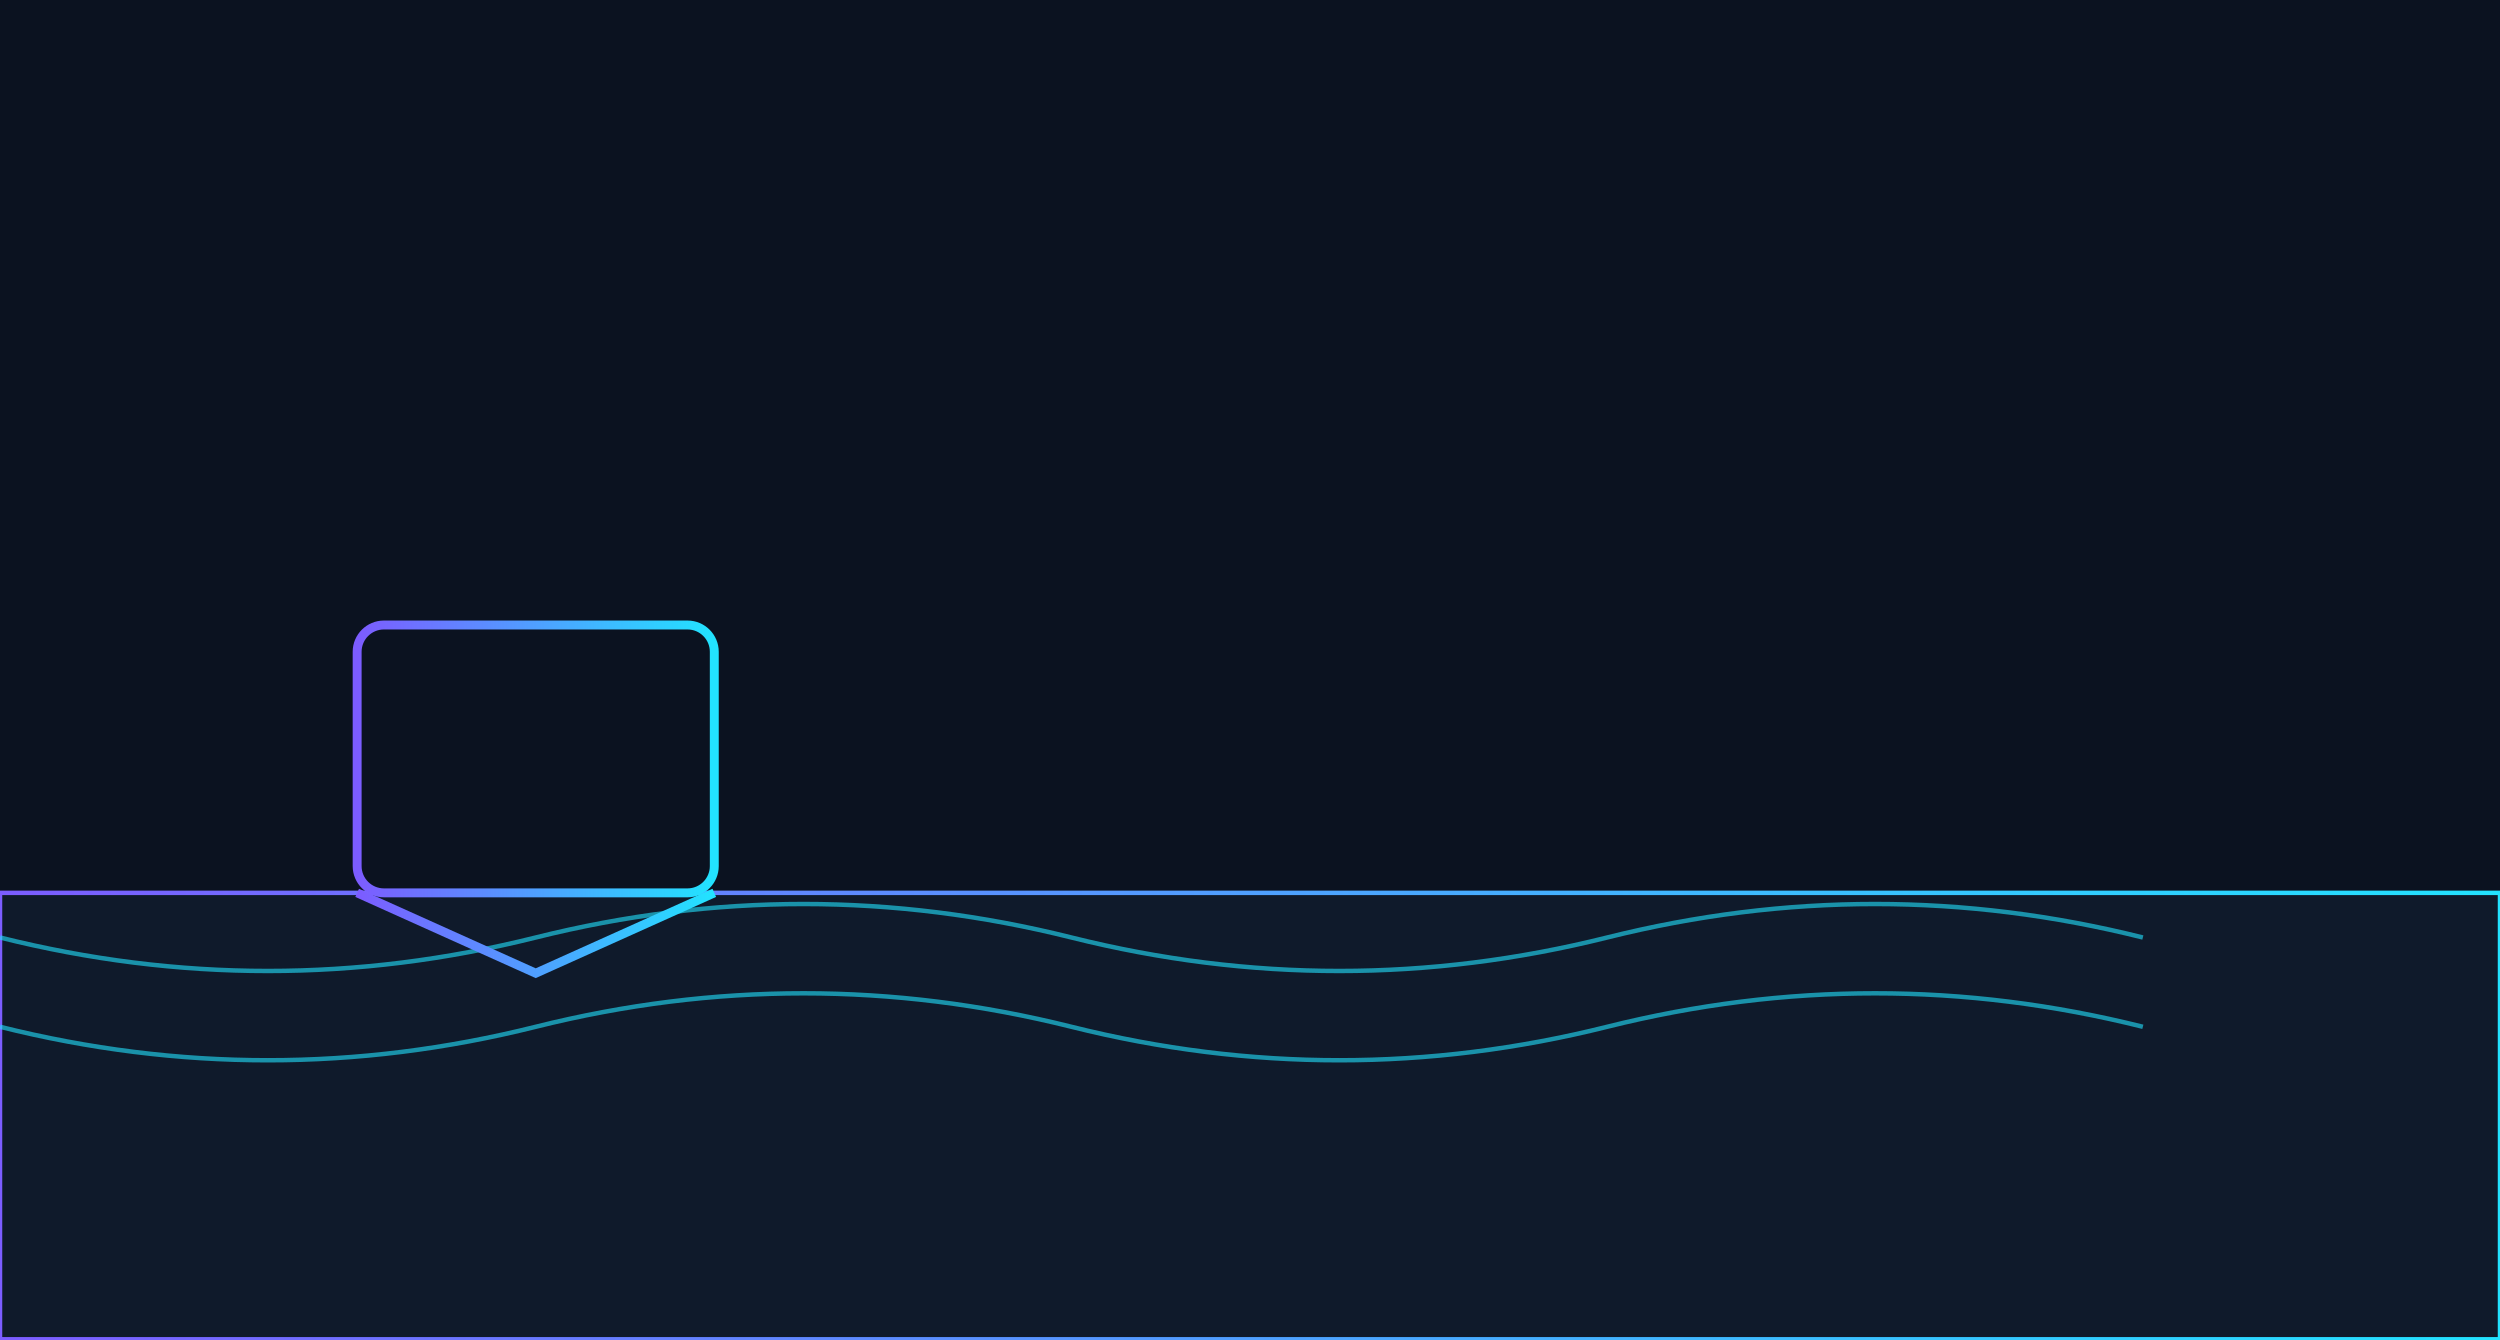
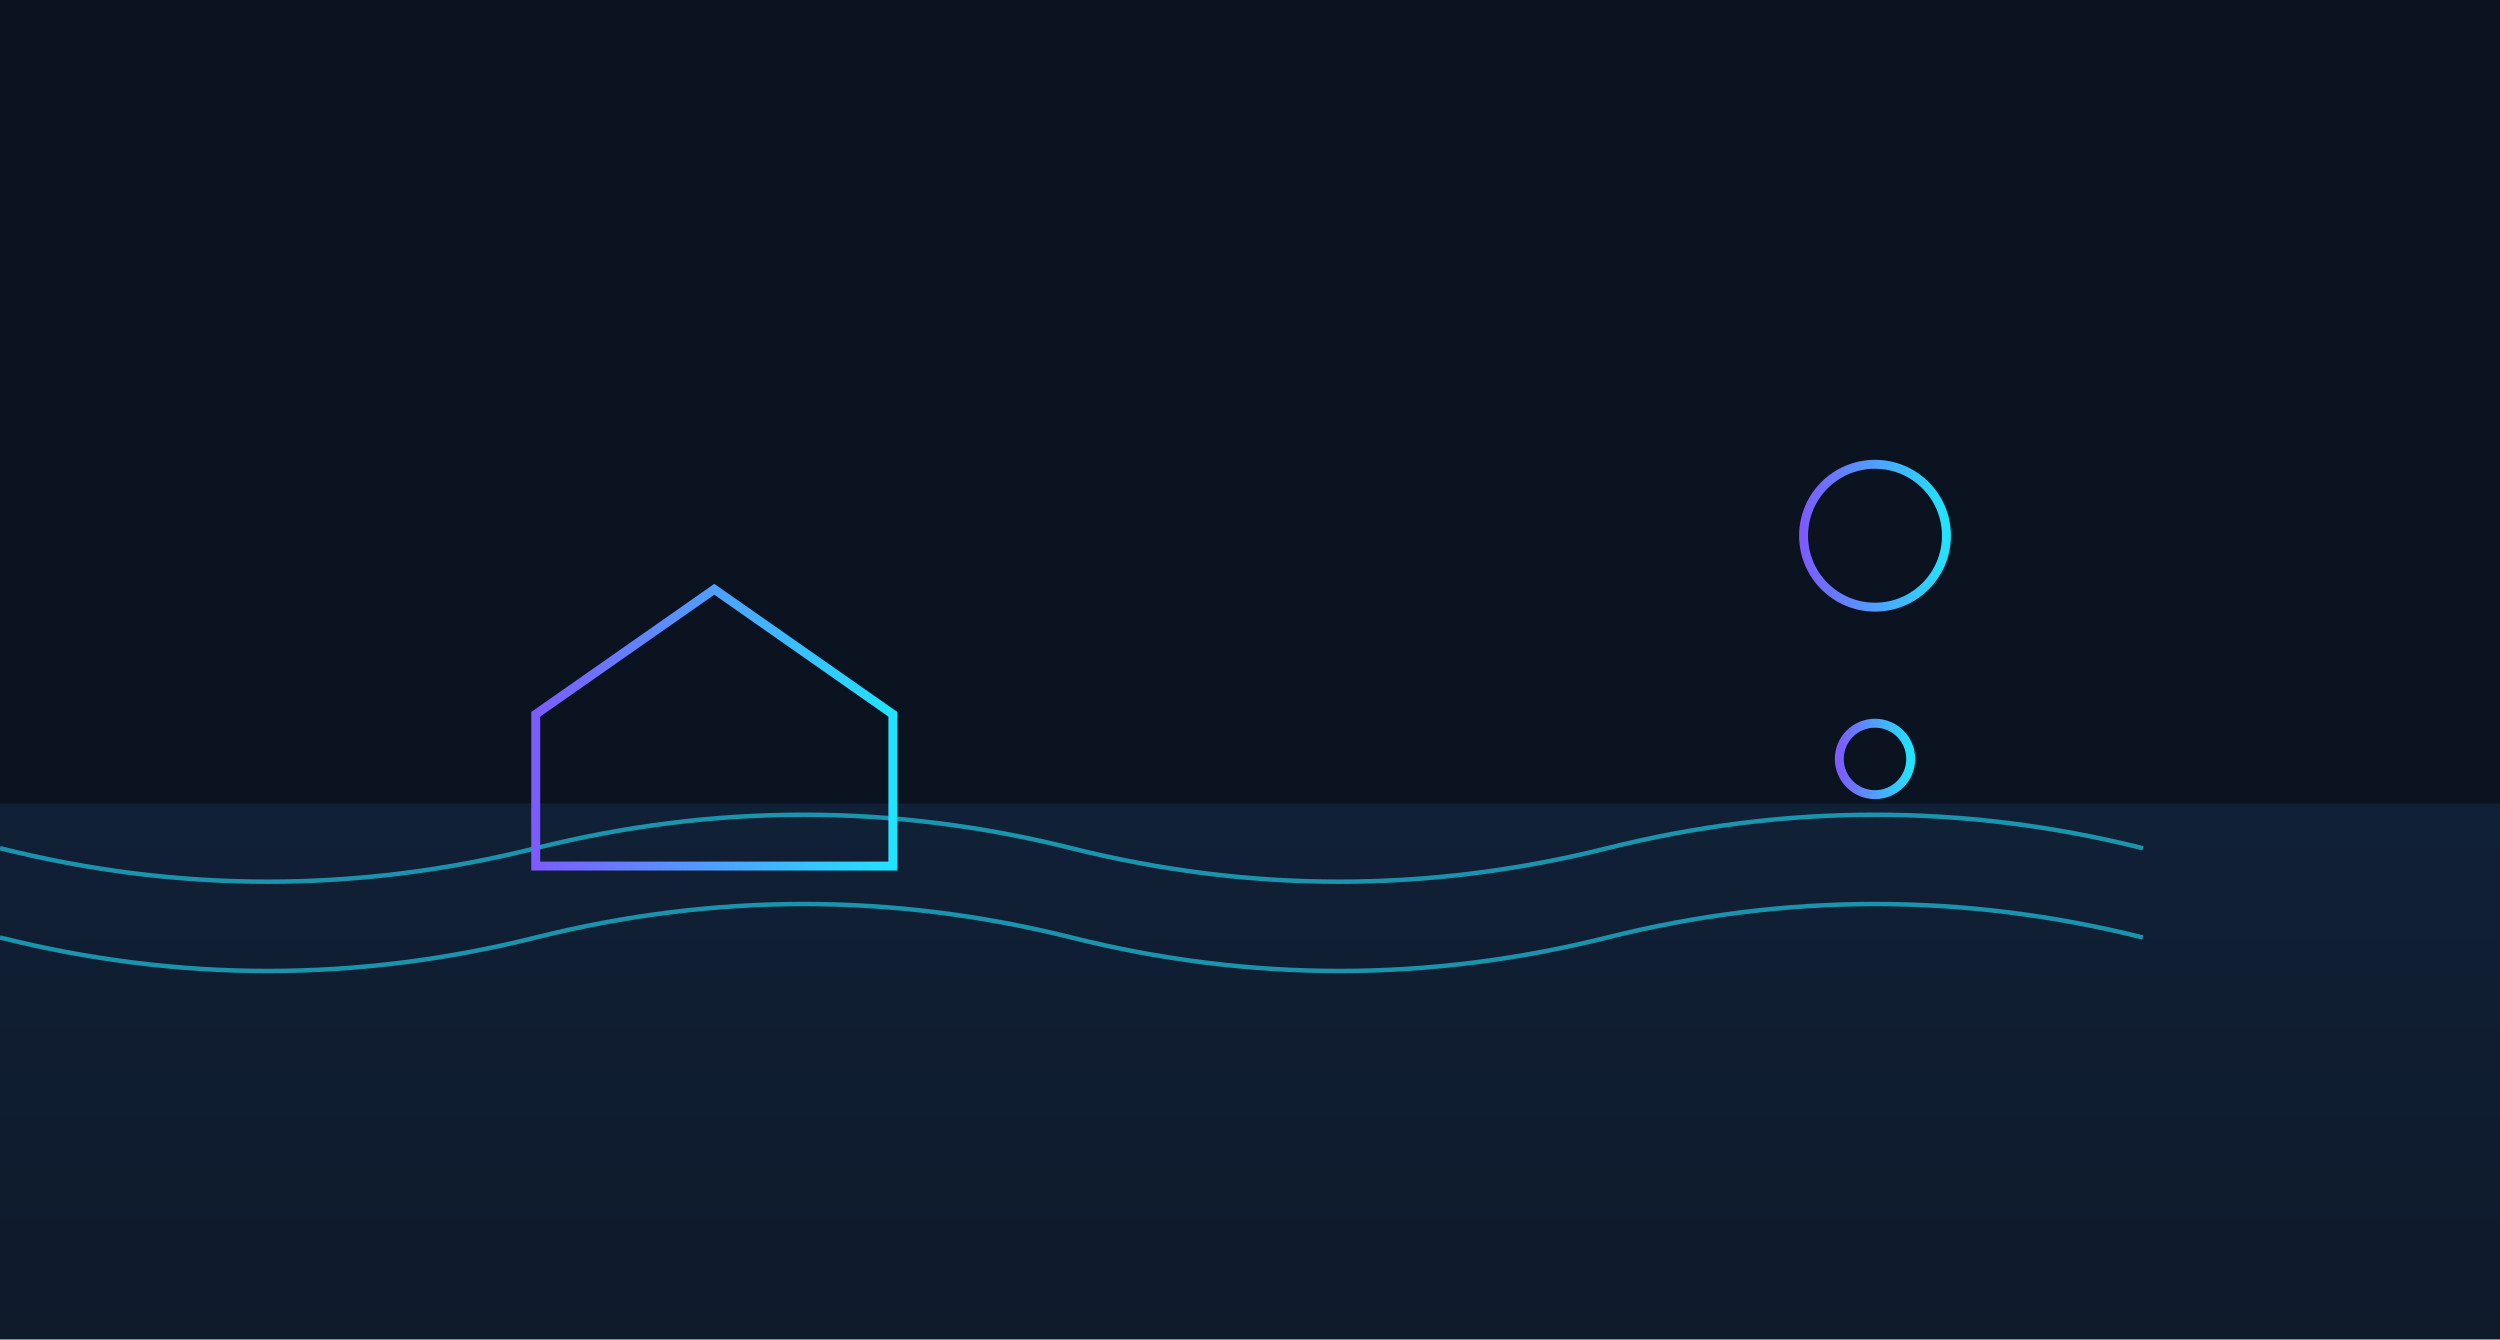
- <svg xmlns="http://www.w3.org/2000/svg" viewBox="0 0 560 300" role="img" aria-label="Floods illustration placeholder">
+ <svg xmlns="http://www.w3.org/2000/svg" viewBox="0 0 560 300" role="img" aria-label="Flood response illustration">
  <defs>
    <linearGradient id="g" x1="0" x2="1">
      <stop offset="0%" stop-color="#7c5cff" />
      <stop offset="100%" stop-color="#22e3ff" />
    </linearGradient>
+     <linearGradient id="water" x1="0" y1="0" x2="0" y2="1">
+       <stop offset="0%" stop-color="#102036" />
+       <stop offset="100%" stop-color="#0f1a2b" />
+     </linearGradient>
  </defs>
  <rect width="100%" height="100%" fill="#0b1220" />
-   <g>
-     <rect x="0" y="200" width="560" height="100" fill="#0f1a2b" stroke="url(#g)" />
-     <g stroke="#22e3ff" stroke-opacity="0.6" fill="none">
-       <path d="M0 210c40 10 80 10 120 0s80-10 120 0 80 10 120 0 80-10 120 0" />
-       <path d="M0 230c40 10 80 10 120 0s80-10 120 0 80 10 120 0 80-10 120 0" />
-     </g>
-     <g stroke="url(#g)" fill="none" stroke-width="2">
-       <rect x="80" y="140" width="80" height="60" rx="6" />
-       <path d="M80 200l40 18 40-18" />
-     </g>
+   <rect x="0" y="180" width="560" height="120" fill="url(#water)" />
+   <g fill="none" stroke="#22e3ff" stroke-opacity="0.6">
+     <path d="M0 190c40 10 80 10 120 0s80-10 120 0 80 10 120 0 80-10 120 0" />
+     <path d="M0 210c40 10 80 10 120 0s80-10 120 0 80 10 120 0 80-10 120 0" />
+   </g>
+   <g stroke="url(#g)" stroke-width="2" fill="none">
+     <path d="M120 160l40-28 40 28v34h-80z" />
+     <path d="M160 146v20" />
+   </g>
+   <g stroke="url(#g)" stroke-width="2" fill="none" stroke-linecap="round">
+     <circle cx="420" cy="120" r="16" />
+     <path d="M400 100h-18M440 100h18" />
+     <circle cx="420" cy="170" r="8" />
+     <path d="M420 136v26" />
  </g>
</svg>
